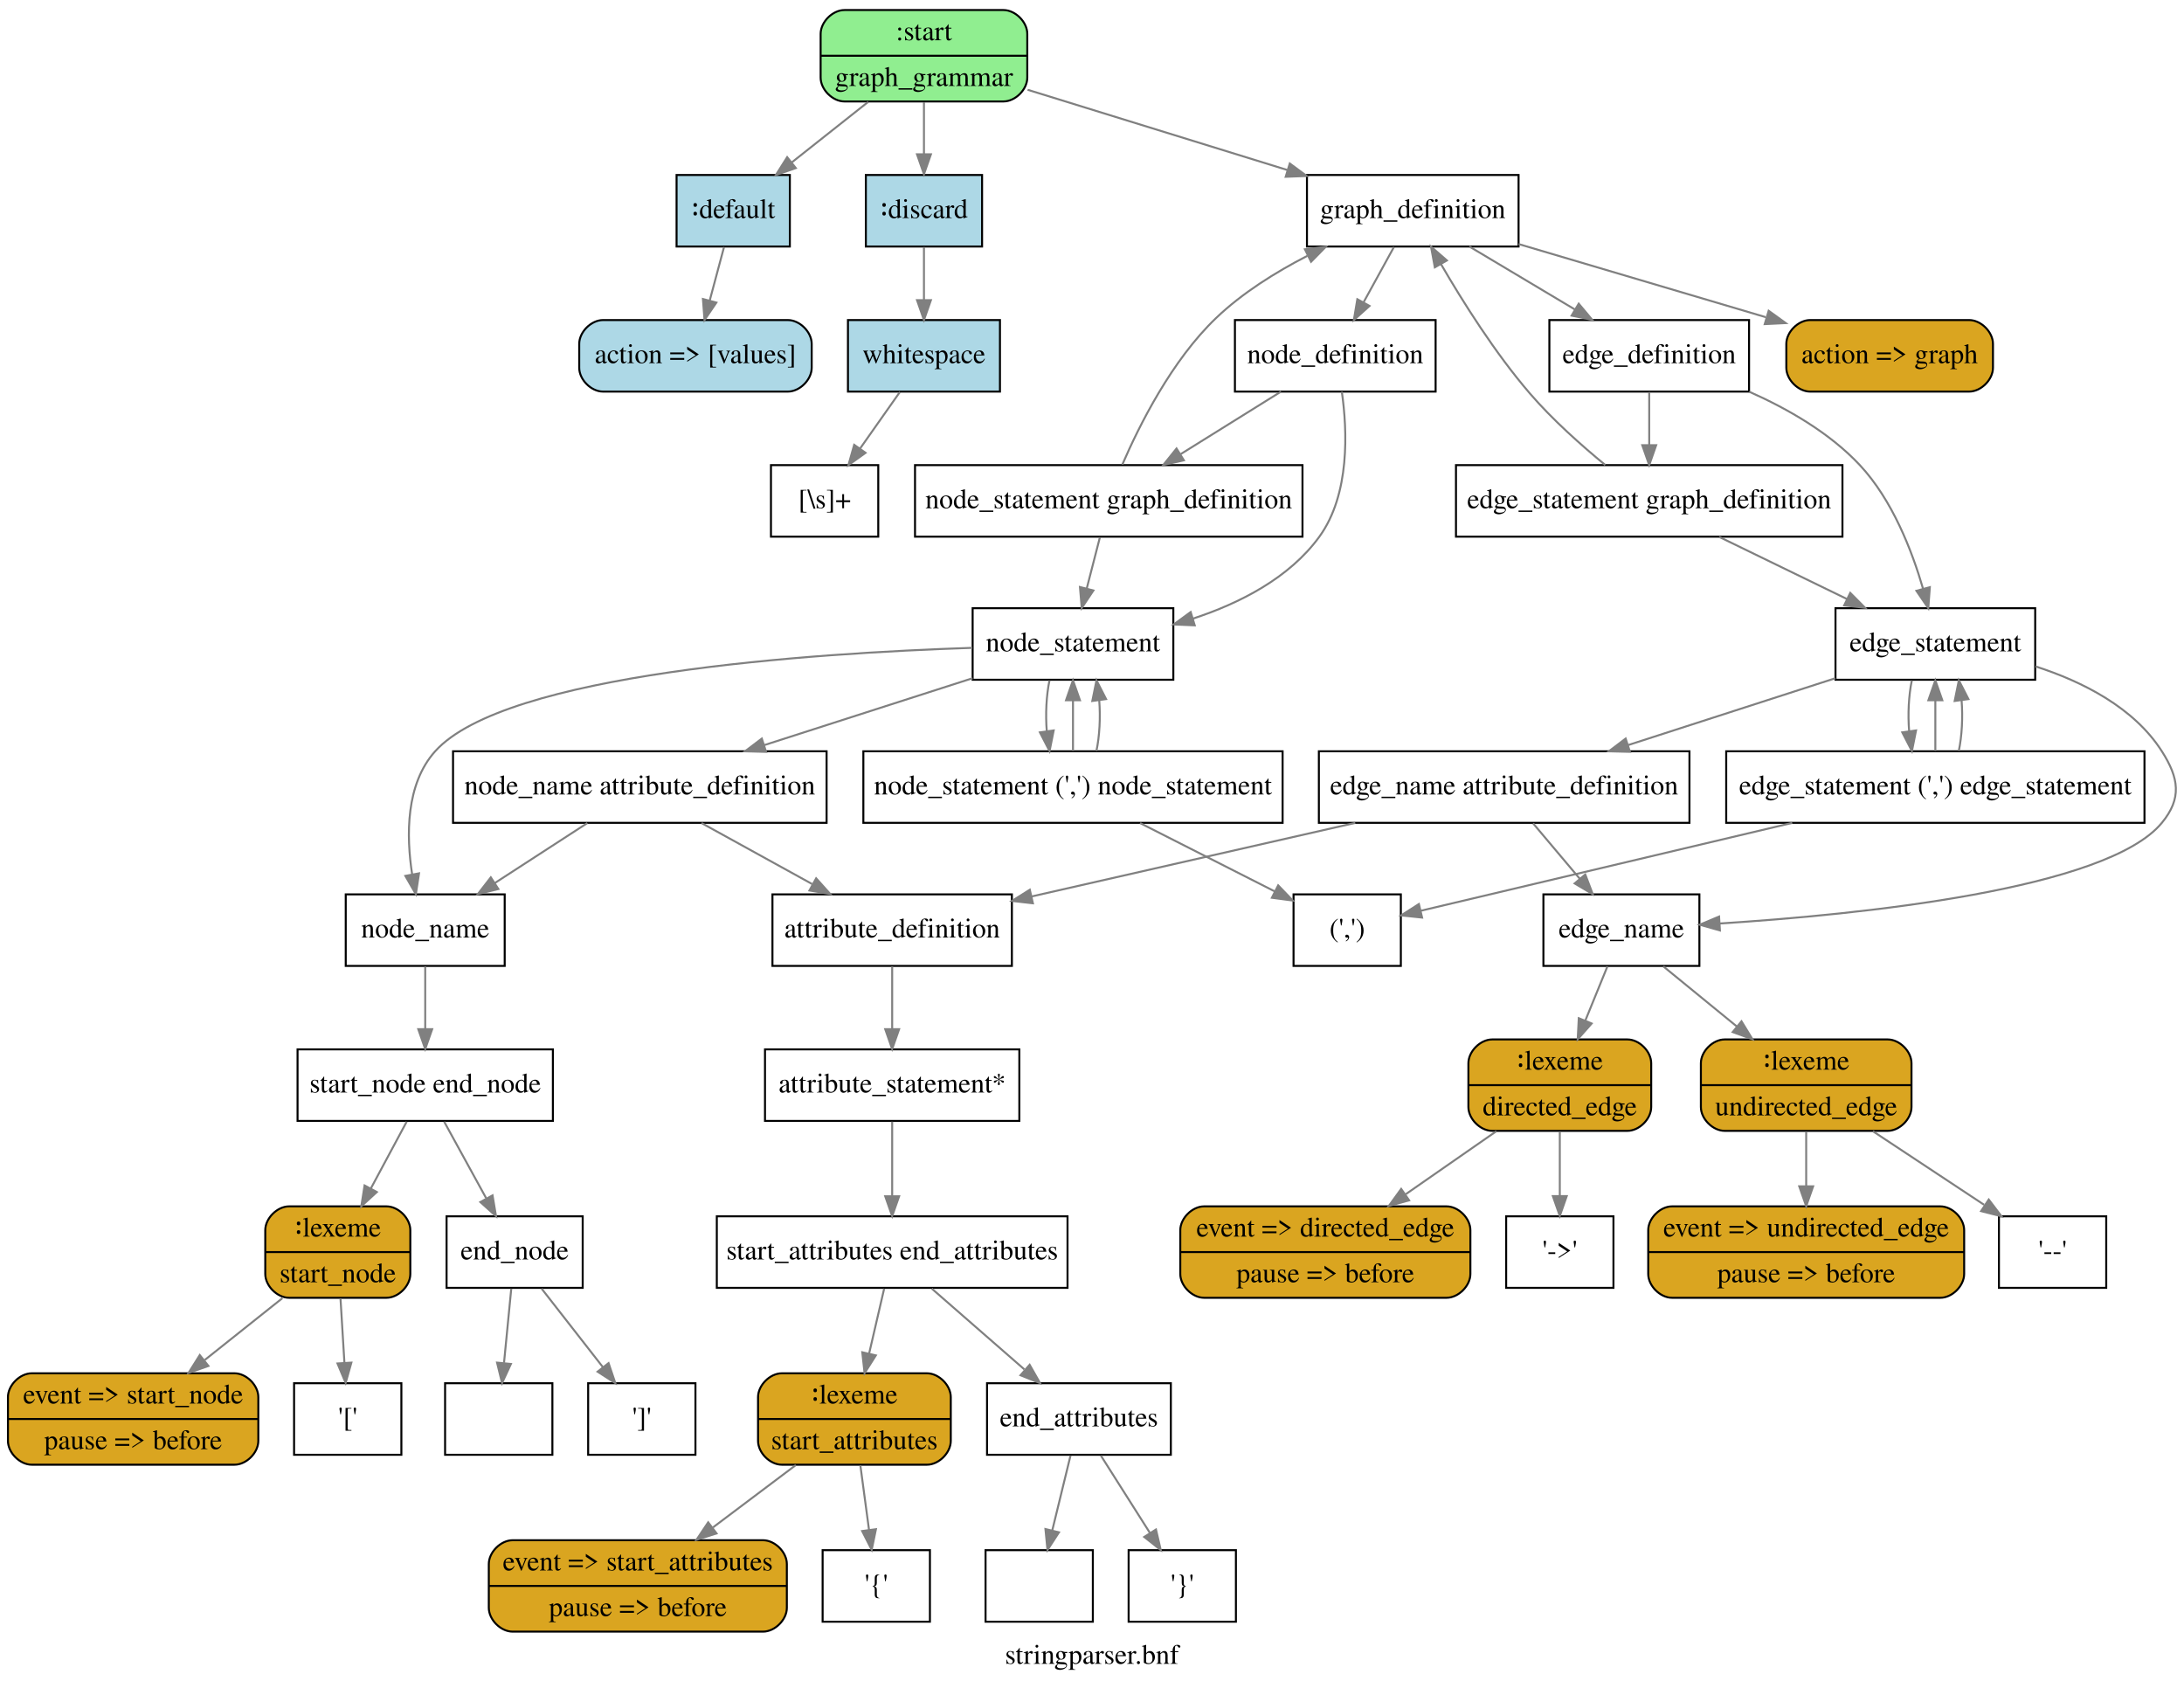
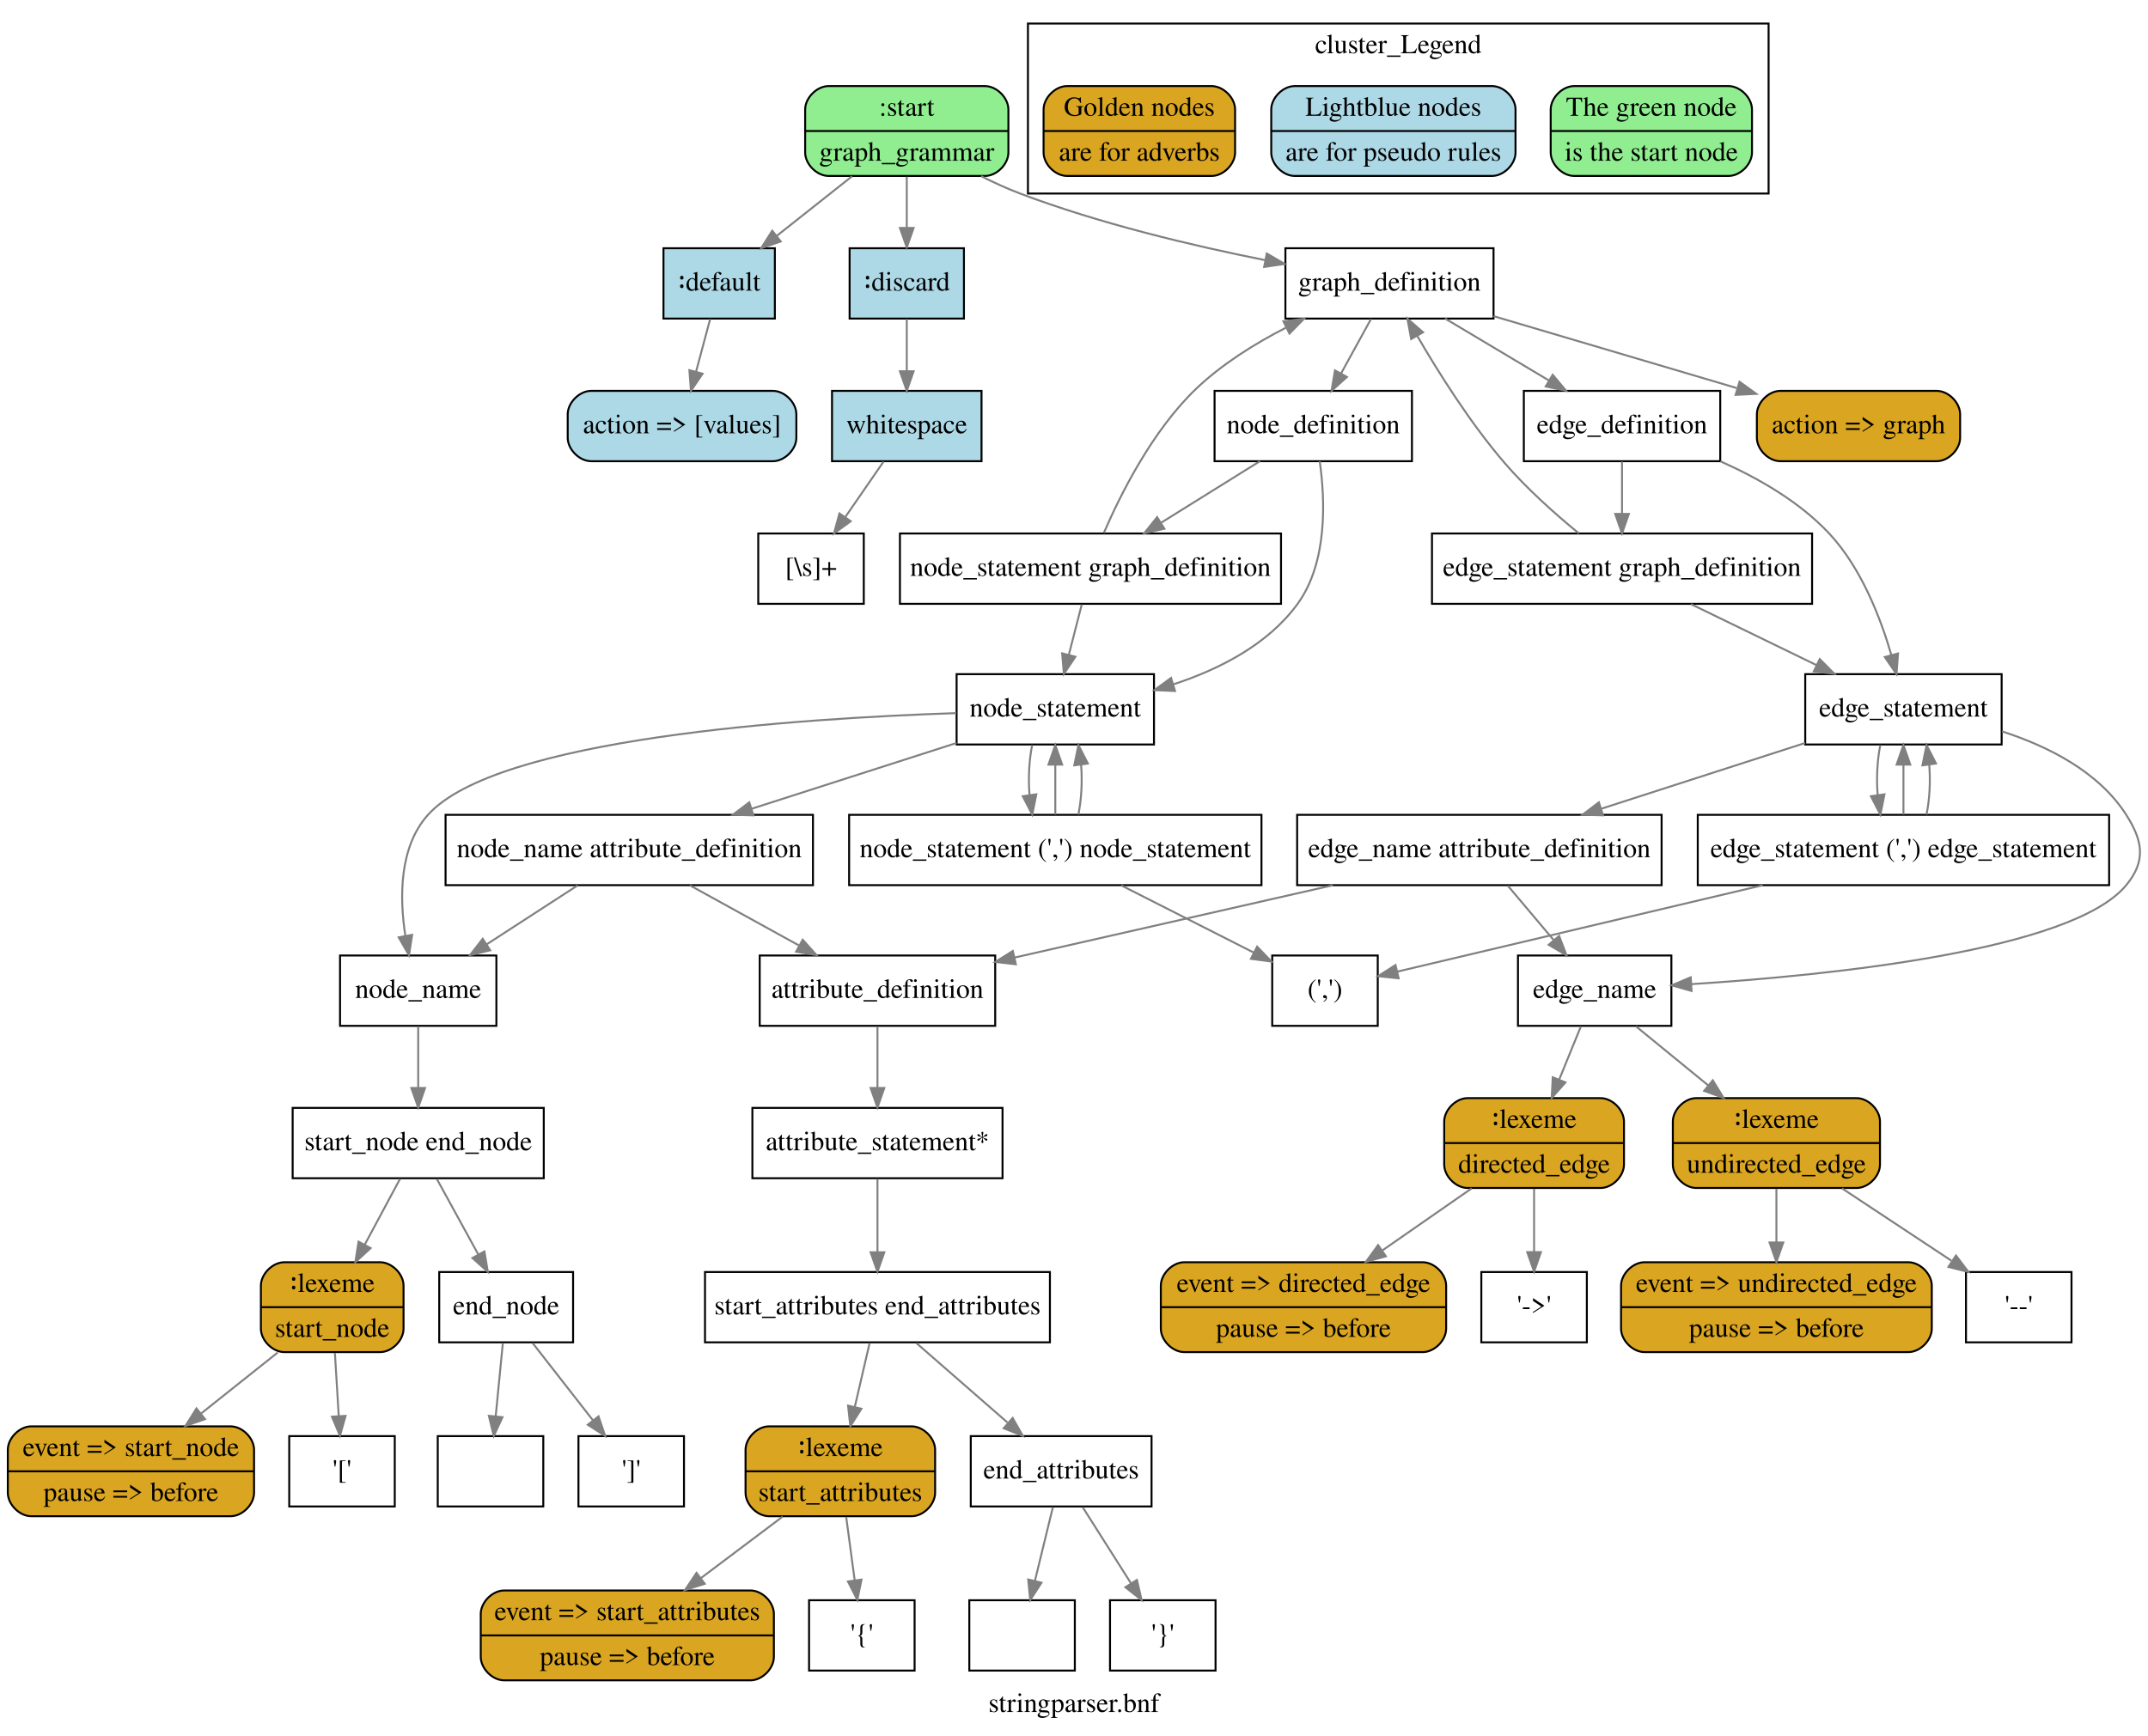
- <svg xmlns="http://www.w3.org/2000/svg" width="1099pt" height="849pt" viewBox="0.00 0.00 1099.14 849.00">
-   <g id="graph0" class="graph" transform="scale(1 1) rotate(0) translate(4 845)">
-     <polygon fill="white" stroke="white" points="-4,5 -4,-845 1096.14,-845 1096.14,5 -4,5" />
+ <svg xmlns="http://www.w3.org/2000/svg" width="1099pt" height="888pt" viewBox="0.00 0.00 1099.14 888.00">
+   <g id="graph0" class="graph" transform="scale(1 1) rotate(0) translate(4 884)">
+     <polygon fill="white" stroke="white" points="-4,5 -4,-884 1096.14,-884 1096.14,5 -4,5" />
    <text text-anchor="middle" x="545.57" y="-7.8" font-family="Times,serif" font-size="14.00">stringparser.bnf</text>
+     <g id="clust1" class="cluster">
+       <polygon fill="none" stroke="black" points="522,-785 522,-872 901,-872 901,-785 522,-785" />
+       <text text-anchor="middle" x="711.5" y="-856.8" font-family="Times,serif" font-size="14.00">cluster_Legend</text>
+     </g>
    <g id="node1" class="node">
-       <path fill="lightgreen" stroke="black" d="M421,-794C421,-794 501,-794 501,-794 507,-794 513,-800 513,-806 513,-806 513,-828 513,-828 513,-834 507,-840 501,-840 501,-840 421,-840 421,-840 415,-840 409,-834 409,-828 409,-828 409,-806 409,-806 409,-800 415,-794 421,-794" />
-       <text text-anchor="middle" x="461" y="-824.8" font-family="Times,serif" font-size="14.00">:start</text>
-       <polyline fill="none" stroke="black" points="409,-817 513,-817 " />
-       <text text-anchor="middle" x="461" y="-801.8" font-family="Times,serif" font-size="14.00">graph_grammar</text>
+       <path fill="lightgreen" stroke="black" d="M420,-794C420,-794 500,-794 500,-794 506,-794 512,-800 512,-806 512,-806 512,-828 512,-828 512,-834 506,-840 500,-840 500,-840 420,-840 420,-840 414,-840 408,-834 408,-828 408,-828 408,-806 408,-806 408,-800 414,-794 420,-794" />
+       <text text-anchor="middle" x="460" y="-824.8" font-family="Times,serif" font-size="14.00">:start</text>
+       <polyline fill="none" stroke="black" points="408,-817 512,-817 " />
+       <text text-anchor="middle" x="460" y="-801.8" font-family="Times,serif" font-size="14.00">graph_grammar</text>
    </g>
    <g id="node2" class="node">
-       <polygon fill="lightblue" stroke="black" points="393.5,-757 336.5,-757 336.5,-721 393.5,-721 393.5,-757" />
-       <text text-anchor="middle" x="365" y="-735.3" font-family="Times,serif" font-size="14.00">꞉default</text>
+       <polygon fill="lightblue" stroke="black" points="392.5,-757 335.5,-757 335.5,-721 392.5,-721 392.5,-757" />
+       <text text-anchor="middle" x="364" y="-735.3" font-family="Times,serif" font-size="14.00">꞉default</text>
    </g>
    <g id="edge1" class="edge">
-       <path fill="none" stroke="grey" d="M432.975,-793.813C420.924,-784.273 406.828,-773.114 394.607,-763.439" />
-       <polygon fill="grey" stroke="grey" points="396.507,-760.479 386.494,-757.016 392.162,-765.967 396.507,-760.479" />
+       <path fill="none" stroke="grey" d="M431.975,-793.813C419.924,-784.273 405.828,-773.114 393.607,-763.439" />
+       <polygon fill="grey" stroke="grey" points="395.507,-760.479 385.494,-757.016 391.162,-765.967 395.507,-760.479" />
    </g>
    <g id="node4" class="node">
-       <polygon fill="lightblue" stroke="black" points="490.25,-757 431.75,-757 431.75,-721 490.25,-721 490.25,-757" />
-       <text text-anchor="middle" x="461" y="-735.3" font-family="Times,serif" font-size="14.00">꞉discard</text>
+       <polygon fill="lightblue" stroke="black" points="489.25,-757 430.75,-757 430.75,-721 489.25,-721 489.25,-757" />
+       <text text-anchor="middle" x="460" y="-735.3" font-family="Times,serif" font-size="14.00">꞉discard</text>
    </g>
    <g id="edge3" class="edge">
-       <path fill="none" stroke="grey" d="M461,-793.609C461,-785.481 461,-776.2 461,-767.671" />
-       <polygon fill="grey" stroke="grey" points="464.5,-767.412 461,-757.412 457.5,-767.412 464.5,-767.412" />
+       <path fill="none" stroke="grey" d="M460,-793.609C460,-785.481 460,-776.2 460,-767.671" />
+       <polygon fill="grey" stroke="grey" points="463.5,-767.412 460,-757.412 456.5,-767.412 463.5,-767.412" />
    </g>
    <g id="node6" class="node">
      <polygon fill="white" stroke="black" points="760.25,-757 653.75,-757 653.75,-721 760.25,-721 760.25,-757" />
      <text text-anchor="middle" x="707" y="-735.3" font-family="Times,serif" font-size="14.00">graph_definition</text>
    </g>
    <g id="edge5" class="edge">
-       <path fill="none" stroke="grey" d="M513.17,-799.882C551.346,-788.088 603.332,-772.028 643.855,-759.508" />
-       <polygon fill="grey" stroke="grey" points="645.11,-762.784 653.631,-756.488 643.044,-756.096 645.11,-762.784" />
+       <path fill="none" stroke="grey" d="M498.038,-793.897C504.566,-790.621 511.381,-787.509 518,-785 558.506,-769.647 605.936,-758.373 643.149,-750.95" />
+       <polygon fill="grey" stroke="grey" points="644.215,-754.308 653.36,-748.958 642.875,-747.437 644.215,-754.308" />
    </g>
    <g id="node3" class="node">
-       <path fill="lightblue" stroke="black" d="M299.5,-648C299.5,-648 392.5,-648 392.5,-648 398.5,-648 404.5,-654 404.5,-660 404.5,-660 404.5,-672 404.5,-672 404.5,-678 398.5,-684 392.5,-684 392.5,-684 299.5,-684 299.5,-684 293.5,-684 287.5,-678 287.5,-672 287.5,-672 287.5,-660 287.5,-660 287.5,-654 293.5,-648 299.5,-648" />
-       <text text-anchor="middle" x="346" y="-662.3" font-family="Times,serif" font-size="14.00">action =&gt; [values]</text>
+       <path fill="lightblue" stroke="black" d="M298.5,-648C298.5,-648 391.5,-648 391.5,-648 397.5,-648 403.5,-654 403.5,-660 403.5,-660 403.5,-672 403.5,-672 403.5,-678 397.5,-684 391.5,-684 391.5,-684 298.5,-684 298.5,-684 292.5,-684 286.5,-678 286.5,-672 286.5,-672 286.5,-660 286.5,-660 286.5,-654 292.5,-648 298.5,-648" />
+       <text text-anchor="middle" x="345" y="-662.3" font-family="Times,serif" font-size="14.00">action =&gt; [values]</text>
    </g>
    <g id="edge2" class="edge">
-       <path fill="none" stroke="grey" d="M360.401,-720.813C358.23,-712.702 355.59,-702.836 353.166,-693.777" />
-       <polygon fill="grey" stroke="grey" points="356.523,-692.784 350.557,-684.029 349.761,-694.594 356.523,-692.784" />
+       <path fill="none" stroke="grey" d="M359.401,-720.813C357.23,-712.702 354.59,-702.836 352.166,-693.777" />
+       <polygon fill="grey" stroke="grey" points="355.523,-692.784 349.557,-684.029 348.761,-694.594 355.523,-692.784" />
    </g>
    <g id="node5" class="node">
-       <polygon fill="lightblue" stroke="black" points="499.25,-684 422.75,-684 422.75,-648 499.25,-648 499.25,-684" />
-       <text text-anchor="middle" x="461" y="-662.3" font-family="Times,serif" font-size="14.00">whitespace</text>
+       <polygon fill="lightblue" stroke="black" points="498.25,-684 421.75,-684 421.75,-648 498.25,-648 498.25,-684" />
+       <text text-anchor="middle" x="460" y="-662.3" font-family="Times,serif" font-size="14.00">whitespace</text>
    </g>
    <g id="edge4" class="edge">
-       <path fill="none" stroke="grey" d="M461,-720.813C461,-712.789 461,-703.047 461,-694.069" />
-       <polygon fill="grey" stroke="grey" points="464.5,-694.029 461,-684.029 457.5,-694.029 464.5,-694.029" />
+       <path fill="none" stroke="grey" d="M460,-720.813C460,-712.789 460,-703.047 460,-694.069" />
+       <polygon fill="grey" stroke="grey" points="463.5,-694.029 460,-684.029 456.5,-694.029 463.5,-694.029" />
    </g>
    <g id="node43" class="node">
      <polygon fill="white" stroke="black" points="438,-611 384,-611 384,-575 438,-575 438,-611" />
      <text text-anchor="middle" x="411" y="-589.3" font-family="Times,serif" font-size="14.00">[\s]+</text>
    </g>
    <g id="edge54" class="edge">
-       <path fill="none" stroke="grey" d="M448.896,-647.813C442.878,-639.266 435.486,-628.769 428.833,-619.323" />
-       <polygon fill="grey" stroke="grey" points="431.612,-617.19 422.992,-611.029 425.888,-621.22 431.612,-617.19" />
+       <path fill="none" stroke="grey" d="M448.138,-647.813C442.24,-639.266 434.996,-628.769 428.476,-619.323" />
+       <polygon fill="grey" stroke="grey" points="431.313,-617.271 422.752,-611.029 425.552,-621.247 431.313,-617.271" />
    </g>
    <g id="node7" class="node">
      <path fill="#daa520" stroke="black" d="M907,-648C907,-648 987,-648 987,-648 993,-648 999,-654 999,-660 999,-660 999,-672 999,-672 999,-678 993,-684 987,-684 987,-684 907,-684 907,-684 901,-684 895,-678 895,-672 895,-672 895,-660 895,-660 895,-654 901,-648 907,-648" />
      <text text-anchor="middle" x="947" y="-662.3" font-family="Times,serif" font-size="14.00">action =&gt; graph</text>
    </g>
    <g id="edge6" class="edge">
      <path fill="none" stroke="grey" d="M760.264,-722.243C797.027,-711.367 846.043,-696.866 884.632,-685.451" />
      <polygon fill="grey" stroke="grey" points="886.115,-688.662 894.711,-682.469 884.129,-681.95 886.115,-688.662" />
    </g>
    <g id="node8" class="node">
      <polygon fill="white" stroke="black" points="718.5,-684 617.5,-684 617.5,-648 718.5,-648 718.5,-684" />
      <text text-anchor="middle" x="668" y="-662.3" font-family="Times,serif" font-size="14.00">node_definition</text>
    </g>
    <g id="edge7" class="edge">
      <path fill="none" stroke="grey" d="M697.559,-720.813C692.96,-712.441 687.334,-702.197 682.228,-692.903" />
      <polygon fill="grey" stroke="grey" points="685.236,-691.109 677.354,-684.029 679.101,-694.479 685.236,-691.109" />
    </g>
    <g id="node9" class="node">
      <polygon fill="white" stroke="black" points="876.25,-684 775.75,-684 775.75,-648 876.25,-648 876.25,-684" />
      <text text-anchor="middle" x="826" y="-662.3" font-family="Times,serif" font-size="14.00">edge_definition</text>
    </g>
    <g id="edge8" class="edge">
      <path fill="none" stroke="grey" d="M735.503,-720.994C751.43,-711.491 771.467,-699.536 788.637,-689.292" />
      <polygon fill="grey" stroke="grey" points="790.522,-692.243 797.317,-684.114 786.936,-686.232 790.522,-692.243" />
    </g>
    <g id="node10" class="node">
      <polygon fill="white" stroke="black" points="586.5,-539 485.5,-539 485.5,-503 586.5,-503 586.5,-539" />
      <text text-anchor="middle" x="536" y="-517.3" font-family="Times,serif" font-size="14.00">node_statement</text>
    </g>
    <g id="edge9" class="edge">
      <path fill="none" stroke="grey" d="M671.301,-647.968C674.087,-628.423 675.478,-596.329 660,-575 644.893,-554.183 619.915,-541.472 596.321,-533.744" />
      <polygon fill="grey" stroke="grey" points="597.262,-530.372 586.677,-530.825 595.234,-537.072 597.262,-530.372" />
    </g>
    <g id="node11" class="node">
      <polygon fill="white" stroke="black" points="651.5,-611 456.5,-611 456.5,-575 651.5,-575 651.5,-611" />
      <text text-anchor="middle" x="554" y="-589.3" font-family="Times,serif" font-size="14.00">node_statement graph_definition</text>
    </g>
    <g id="edge10" class="edge">
      <path fill="none" stroke="grey" d="M640.694,-647.994C625.577,-638.579 606.593,-626.755 590.247,-616.575" />
      <polygon fill="grey" stroke="grey" points="591.817,-613.429 581.478,-611.114 588.116,-619.371 591.817,-613.429" />
    </g>
    <g id="node24" class="node">
      <polygon fill="white" stroke="black" points="1020.25,-539 919.75,-539 919.75,-503 1020.25,-503 1020.25,-539" />
      <text text-anchor="middle" x="970" y="-517.3" font-family="Times,serif" font-size="14.00">edge_statement</text>
    </g>
    <g id="edge28" class="edge">
      <path fill="none" stroke="grey" d="M876.32,-647.944C895.721,-639.341 916.84,-627.221 932,-611 948.336,-593.52 958.256,-567.947 963.844,-548.694" />
      <polygon fill="grey" stroke="grey" points="967.231,-549.575 966.448,-539.009 960.471,-547.757 967.231,-549.575" />
    </g>
    <g id="node25" class="node">
      <polygon fill="white" stroke="black" points="923.25,-611 728.75,-611 728.75,-575 923.25,-575 923.25,-611" />
      <text text-anchor="middle" x="826" y="-589.3" font-family="Times,serif" font-size="14.00">edge_statement graph_definition</text>
    </g>
    <g id="edge29" class="edge">
      <path fill="none" stroke="grey" d="M826,-647.813C826,-639.789 826,-630.047 826,-621.069" />
      <polygon fill="grey" stroke="grey" points="829.5,-621.029 826,-611.029 822.5,-621.029 829.5,-621.029" />
    </g>
    <g id="node12" class="node">
      <polygon fill="white" stroke="black" points="250,-395 170,-395 170,-359 250,-359 250,-395" />
      <text text-anchor="middle" x="210" y="-373.3" font-family="Times,serif" font-size="14.00">node_name</text>
    </g>
    <g id="edge13" class="edge">
      <path fill="none" stroke="grey" d="M485.323,-519.057C404.059,-516.381 250.142,-506.139 215,-467 200.189,-450.504 200.388,-424.601 203.437,-404.984" />
      <polygon fill="grey" stroke="grey" points="206.886,-405.581 205.286,-395.108 200.005,-404.293 206.886,-405.581" />
    </g>
    <g id="node13" class="node">
      <polygon fill="white" stroke="black" points="412,-467 224,-467 224,-431 412,-431 412,-467" />
      <text text-anchor="middle" x="318" y="-445.3" font-family="Times,serif" font-size="14.00">node_name attribute_definition</text>
    </g>
    <g id="edge14" class="edge">
      <path fill="none" stroke="grey" d="M485.438,-503.765C454.186,-493.729 413.832,-480.772 380.572,-470.092" />
      <polygon fill="grey" stroke="grey" points="381.537,-466.726 370.946,-467.001 379.397,-473.391 381.537,-466.726" />
    </g>
    <g id="node15" class="node">
      <polygon fill="white" stroke="black" points="641.5,-467 430.5,-467 430.5,-431 641.5,-431 641.5,-467" />
      <text text-anchor="middle" x="536" y="-445.3" font-family="Times,serif" font-size="14.00">node_statement (',') node_statement</text>
    </g>
    <g id="edge17" class="edge">
      <path fill="none" stroke="grey" d="M524.169,-502.697C522.577,-494.983 522.124,-485.712 522.809,-477.112" />
      <polygon fill="grey" stroke="grey" points="526.29,-477.493 524.21,-467.104 519.358,-476.523 526.29,-477.493" />
    </g>
    <g id="edge11" class="edge">
      <path fill="none" stroke="grey" d="M549.551,-574.697C547.545,-566.898 545.131,-557.509 542.899,-548.829" />
      <polygon fill="grey" stroke="grey" points="546.278,-547.918 540.398,-539.104 539.499,-549.661 546.278,-547.918" />
    </g>
    <g id="edge12" class="edge">
      <path fill="none" stroke="grey" d="M560.851,-611.302C569.414,-631.14 585.701,-663.662 608,-685 621.188,-697.619 637.971,-708.097 653.956,-716.312" />
      <polygon fill="grey" stroke="grey" points="652.724,-719.607 663.242,-720.887 655.818,-713.328 652.724,-719.607" />
    </g>
    <g id="node17" class="node">
      <polygon fill="white" stroke="black" points="274.25,-317 145.75,-317 145.75,-281 274.25,-281 274.25,-317" />
      <text text-anchor="middle" x="210" y="-295.3" font-family="Times,serif" font-size="14.00">start_node end_node</text>
    </g>
    <g id="edge21" class="edge">
      <path fill="none" stroke="grey" d="M210,-358.754C210,-349.523 210,-337.935 210,-327.495" />
      <polygon fill="grey" stroke="grey" points="213.5,-327.177 210,-317.177 206.5,-327.177 213.5,-327.177" />
    </g>
    <g id="edge15" class="edge">
      <path fill="none" stroke="grey" d="M291.58,-430.876C277.59,-421.808 260.224,-410.552 245.114,-400.759" />
      <polygon fill="grey" stroke="grey" points="246.817,-397.692 236.521,-395.19 243.009,-403.566 246.817,-397.692" />
    </g>
    <g id="node14" class="node">
      <polygon fill="white" stroke="black" points="505.25,-395 384.75,-395 384.75,-359 505.25,-359 505.25,-395" />
      <text text-anchor="middle" x="445" y="-373.3" font-family="Times,serif" font-size="14.00">attribute_definition</text>
    </g>
    <g id="edge16" class="edge">
      <path fill="none" stroke="grey" d="M349.068,-430.876C365.827,-421.639 386.706,-410.131 404.702,-400.212" />
      <polygon fill="grey" stroke="grey" points="406.745,-403.082 413.813,-395.19 403.366,-396.952 406.745,-403.082" />
    </g>
    <g id="node35" class="node">
      <polygon fill="white" stroke="black" points="509,-317 381,-317 381,-281 509,-281 509,-317" />
      <text text-anchor="middle" x="445" y="-295.3" font-family="Times,serif" font-size="14.00">attribute_statement*</text>
    </g>
    <g id="edge46" class="edge">
      <path fill="none" stroke="grey" d="M445,-358.754C445,-349.523 445,-337.935 445,-327.495" />
      <polygon fill="grey" stroke="grey" points="448.5,-327.177 445,-317.177 441.5,-327.177 448.5,-327.177" />
    </g>
    <g id="edge18" class="edge">
      <path fill="none" stroke="grey" d="M536,-467.104C536,-474.791 536,-484.054 536,-492.665" />
      <polygon fill="grey" stroke="grey" points="532.5,-492.697 536,-502.697 539.5,-492.697 532.5,-492.697" />
    </g>
    <g id="node16" class="node">
      <polygon fill="white" stroke="black" points="701,-395 647,-395 647,-359 701,-359 701,-395" />
      <text text-anchor="middle" x="674" y="-373.3" font-family="Times,serif" font-size="14.00">(',')</text>
    </g>
    <g id="edge19" class="edge">
      <path fill="none" stroke="grey" d="M569.759,-430.876C590.333,-420.44 616.622,-407.105 637.652,-396.438" />
      <polygon fill="grey" stroke="grey" points="639.272,-399.54 646.607,-391.895 636.105,-393.298 639.272,-399.54" />
    </g>
    <g id="edge20" class="edge">
      <path fill="none" stroke="grey" d="M547.79,-467.104C549.401,-474.791 549.874,-484.054 549.208,-492.665" />
      <polygon fill="grey" stroke="grey" points="545.724,-492.314 547.831,-502.697 552.659,-493.265 545.724,-492.314" />
    </g>
    <g id="node18" class="node">
      <path fill="#daa520" stroke="black" d="M141.5,-192C141.5,-192 190.5,-192 190.5,-192 196.5,-192 202.5,-198 202.5,-204 202.5,-204 202.5,-226 202.5,-226 202.5,-232 196.5,-238 190.5,-238 190.5,-238 141.5,-238 141.5,-238 135.5,-238 129.5,-232 129.5,-226 129.5,-226 129.5,-204 129.5,-204 129.5,-198 135.5,-192 141.5,-192" />
      <text text-anchor="middle" x="166" y="-222.8" font-family="Times,serif" font-size="14.00">꞉lexeme</text>
      <polyline fill="none" stroke="black" points="129.5,-215 202.5,-215 " />
      <text text-anchor="middle" x="166" y="-199.8" font-family="Times,serif" font-size="14.00">start_node</text>
    </g>
    <g id="edge22" class="edge">
      <path fill="none" stroke="grey" d="M200.669,-280.61C195.414,-270.817 188.696,-258.297 182.576,-246.891" />
      <polygon fill="grey" stroke="grey" points="185.647,-245.212 177.835,-238.055 179.479,-248.522 185.647,-245.212" />
    </g>
    <g id="node20" class="node">
      <polygon fill="white" stroke="black" points="289.25,-233 220.75,-233 220.75,-197 289.25,-197 289.25,-233" />
      <text text-anchor="middle" x="255" y="-211.3" font-family="Times,serif" font-size="14.00">end_node</text>
    </g>
    <g id="edge24" class="edge">
      <path fill="none" stroke="grey" d="M219.543,-280.61C225.67,-269.446 233.741,-254.739 240.634,-242.177" />
      <polygon fill="grey" stroke="grey" points="243.882,-243.534 245.625,-233.084 237.745,-240.167 243.882,-243.534" />
    </g>
    <g id="node19" class="node">
      <path fill="#daa520" stroke="black" d="M12,-108C12,-108 114,-108 114,-108 120,-108 126,-114 126,-120 126,-120 126,-142 126,-142 126,-148 120,-154 114,-154 114,-154 12,-154 12,-154 6,-154 0,-148 0,-142 0,-142 0,-120 0,-120 0,-114 6,-108 12,-108" />
      <text text-anchor="middle" x="63" y="-138.8" font-family="Times,serif" font-size="14.00">event =&gt; start_node</text>
      <polyline fill="none" stroke="black" points="0,-131 126,-131 " />
      <text text-anchor="middle" x="63" y="-115.8" font-family="Times,serif" font-size="14.00">pause =&gt; before</text>
    </g>
    <g id="edge23" class="edge">
      <path fill="none" stroke="grey" d="M138.127,-191.81C126.104,-182.238 111.888,-170.921 99.076,-160.72" />
      <polygon fill="grey" stroke="grey" points="100.899,-157.698 90.896,-154.208 96.539,-163.175 100.899,-157.698" />
    </g>
    <g id="node22" class="node">
      <polygon fill="white" stroke="black" points="198,-149 144,-149 144,-113 198,-113 198,-149" />
      <text text-anchor="middle" x="171" y="-127.3" font-family="Times,serif" font-size="14.00">'['</text>
    </g>
    <g id="edge26" class="edge">
      <path fill="none" stroke="grey" d="M167.366,-191.593C167.971,-181.668 168.689,-169.9 169.326,-159.453" />
      <polygon fill="grey" stroke="grey" points="172.837,-159.372 169.953,-149.177 165.85,-158.946 172.837,-159.372" />
    </g>
    <g id="node21" class="node">
      <polygon fill="white" stroke="black" points="274,-149 220,-149 220,-113 274,-113 274,-149" />
    </g>
    <g id="edge25" class="edge">
      <path fill="none" stroke="grey" d="M253.303,-196.61C252.246,-185.774 250.864,-171.601 249.663,-159.291" />
      <polygon fill="grey" stroke="grey" points="253.121,-158.697 248.667,-149.084 246.154,-159.376 253.121,-158.697" />
    </g>
    <g id="node23" class="node">
      <polygon fill="white" stroke="black" points="346,-149 292,-149 292,-113 346,-113 346,-149" />
      <text text-anchor="middle" x="319" y="-127.3" font-family="Times,serif" font-size="14.00">']'</text>
    </g>
    <g id="edge27" class="edge">
      <path fill="none" stroke="grey" d="M268.573,-196.61C277.542,-185.118 289.442,-169.871 299.429,-157.075" />
      <polygon fill="grey" stroke="grey" points="302.273,-159.12 305.666,-149.084 296.754,-154.814 302.273,-159.12" />
    </g>
    <g id="node26" class="node">
      <polygon fill="white" stroke="black" points="851.25,-395 772.75,-395 772.75,-359 851.25,-359 851.25,-395" />
      <text text-anchor="middle" x="812" y="-373.3" font-family="Times,serif" font-size="14.00">edge_name</text>
    </g>
    <g id="edge32" class="edge">
      <path fill="none" stroke="grey" d="M1020.41,-509.715C1043.99,-502.107 1069.91,-489.081 1084,-467 1092.6,-453.511 1094.17,-443.348 1084,-431 1056.34,-397.424 932.005,-384.837 861.399,-380.34" />
      <polygon fill="grey" stroke="grey" points="861.582,-376.845 851.389,-379.734 861.159,-383.832 861.582,-376.845" />
    </g>
    <g id="node27" class="node">
      <polygon fill="white" stroke="black" points="846.25,-467 659.75,-467 659.75,-431 846.25,-431 846.25,-467" />
      <text text-anchor="middle" x="753" y="-445.3" font-family="Times,serif" font-size="14.00">edge_name attribute_definition</text>
    </g>
    <g id="edge33" class="edge">
      <path fill="none" stroke="grey" d="M919.67,-503.765C888.561,-493.729 848.393,-480.772 815.285,-470.092" />
      <polygon fill="grey" stroke="grey" points="816.294,-466.74 805.703,-467.001 814.145,-473.402 816.294,-466.74" />
    </g>
    <g id="node28" class="node">
      <polygon fill="white" stroke="black" points="1075.25,-467 864.75,-467 864.75,-431 1075.25,-431 1075.25,-467" />
      <text text-anchor="middle" x="970" y="-445.3" font-family="Times,serif" font-size="14.00">edge_statement (',') edge_statement</text>
    </g>
    <g id="edge36" class="edge">
      <path fill="none" stroke="grey" d="M958.169,-502.697C956.577,-494.983 956.124,-485.712 956.809,-477.112" />
      <polygon fill="grey" stroke="grey" points="960.29,-477.493 958.21,-467.104 953.358,-476.523 960.29,-477.493" />
    </g>
    <g id="edge30" class="edge">
      <path fill="none" stroke="grey" d="M861.226,-574.876C880.577,-565.469 904.773,-553.708 925.427,-543.667" />
      <polygon fill="grey" stroke="grey" points="927.175,-546.71 934.638,-539.19 924.114,-540.414 927.175,-546.71" />
    </g>
    <g id="edge31" class="edge">
      <path fill="none" stroke="grey" d="M803.855,-611.092C791.912,-620.894 777.341,-633.839 766,-647 748.466,-667.348 732.153,-693.276 721.144,-712.247" />
      <polygon fill="grey" stroke="grey" points="718.097,-710.525 716.184,-720.946 724.178,-713.993 718.097,-710.525" />
    </g>
    <g id="node29" class="node">
      <path fill="#daa520" stroke="black" d="M747,-276C747,-276 815,-276 815,-276 821,-276 827,-282 827,-288 827,-288 827,-310 827,-310 827,-316 821,-322 815,-322 815,-322 747,-322 747,-322 741,-322 735,-316 735,-310 735,-310 735,-288 735,-288 735,-282 741,-276 747,-276" />
      <text text-anchor="middle" x="781" y="-306.8" font-family="Times,serif" font-size="14.00">꞉lexeme</text>
      <polyline fill="none" stroke="black" points="735,-299 827,-299 " />
      <text text-anchor="middle" x="781" y="-283.8" font-family="Times,serif" font-size="14.00">directed_edge</text>
    </g>
    <g id="edge40" class="edge">
      <path fill="none" stroke="grey" d="M804.966,-358.754C801.678,-350.693 797.656,-340.835 793.854,-331.513" />
      <polygon fill="grey" stroke="grey" points="797.028,-330.028 790.011,-322.091 790.547,-332.672 797.028,-330.028" />
    </g>
    <g id="node31" class="node">
      <path fill="#daa520" stroke="black" d="M864,-276C864,-276 946,-276 946,-276 952,-276 958,-282 958,-288 958,-288 958,-310 958,-310 958,-316 952,-322 946,-322 946,-322 864,-322 864,-322 858,-322 852,-316 852,-310 852,-310 852,-288 852,-288 852,-282 858,-276 864,-276" />
      <text text-anchor="middle" x="905" y="-306.8" font-family="Times,serif" font-size="14.00">꞉lexeme</text>
      <polyline fill="none" stroke="black" points="852,-299 958,-299 " />
      <text text-anchor="middle" x="905" y="-283.8" font-family="Times,serif" font-size="14.00">undirected_edge</text>
    </g>
    <g id="edge42" class="edge">
      <path fill="none" stroke="grey" d="M833.103,-358.754C844.006,-349.845 857.595,-338.739 870.015,-328.59" />
      <polygon fill="grey" stroke="grey" points="872.439,-331.129 877.968,-322.091 868.01,-325.709 872.439,-331.129" />
    </g>
    <g id="edge34" class="edge">
      <path fill="none" stroke="grey" d="M767.584,-430.697C774.658,-422.305 783.283,-412.07 791.045,-402.861" />
      <polygon fill="grey" stroke="grey" points="793.815,-405.006 797.583,-395.104 788.463,-400.495 793.815,-405.006" />
    </g>
    <g id="edge35" class="edge">
      <path fill="none" stroke="grey" d="M678.049,-430.966C628.406,-419.683 563.727,-404.983 515.106,-393.933" />
      <polygon fill="grey" stroke="grey" points="515.823,-390.507 505.296,-391.704 514.271,-397.333 515.823,-390.507" />
    </g>
    <g id="edge37" class="edge">
      <path fill="none" stroke="grey" d="M970,-467.104C970,-474.791 970,-484.054 970,-492.665" />
      <polygon fill="grey" stroke="grey" points="966.5,-492.697 970,-502.697 973.5,-492.697 966.5,-492.697" />
    </g>
    <g id="edge38" class="edge">
      <path fill="none" stroke="grey" d="M897.969,-430.966C838.945,-417.007 757.804,-397.819 711.131,-386.781" />
      <polygon fill="grey" stroke="grey" points="711.694,-383.318 701.157,-384.422 710.083,-390.13 711.694,-383.318" />
    </g>
    <g id="edge39" class="edge">
      <path fill="none" stroke="grey" d="M981.79,-467.104C983.401,-474.791 983.874,-484.054 983.208,-492.665" />
      <polygon fill="grey" stroke="grey" points="979.724,-492.314 981.831,-502.697 986.659,-493.265 979.724,-492.314" />
    </g>
    <g id="node30" class="node">
      <path fill="#daa520" stroke="black" d="M602,-192C602,-192 724,-192 724,-192 730,-192 736,-198 736,-204 736,-204 736,-226 736,-226 736,-232 730,-238 724,-238 724,-238 602,-238 602,-238 596,-238 590,-232 590,-226 590,-226 590,-204 590,-204 590,-198 596,-192 602,-192" />
      <text text-anchor="middle" x="663" y="-222.8" font-family="Times,serif" font-size="14.00">event =&gt; directed_edge</text>
      <polyline fill="none" stroke="black" points="590,-215 736,-215 " />
      <text text-anchor="middle" x="663" y="-199.8" font-family="Times,serif" font-size="14.00">pause =&gt; before</text>
    </g>
    <g id="edge41" class="edge">
      <path fill="none" stroke="grey" d="M749.068,-275.81C735.032,-266.056 718.386,-254.489 703.492,-244.139" />
      <polygon fill="grey" stroke="grey" points="705.167,-241.041 694.958,-238.208 701.173,-246.789 705.167,-241.041" />
    </g>
    <g id="node33" class="node">
      <polygon fill="white" stroke="black" points="808,-233 754,-233 754,-197 808,-197 808,-233" />
      <text text-anchor="middle" x="781" y="-211.3" font-family="Times,serif" font-size="14.00">'-&gt;'</text>
    </g>
    <g id="edge44" class="edge">
      <path fill="none" stroke="grey" d="M781,-275.593C781,-265.668 781,-253.9 781,-243.453" />
      <polygon fill="grey" stroke="grey" points="784.5,-243.177 781,-233.177 777.5,-243.177 784.5,-243.177" />
    </g>
    <g id="node32" class="node">
      <path fill="#daa520" stroke="black" d="M837.5,-192C837.5,-192 972.5,-192 972.5,-192 978.5,-192 984.5,-198 984.5,-204 984.5,-204 984.5,-226 984.5,-226 984.5,-232 978.5,-238 972.5,-238 972.5,-238 837.5,-238 837.5,-238 831.5,-238 825.5,-232 825.5,-226 825.5,-226 825.5,-204 825.5,-204 825.5,-198 831.5,-192 837.5,-192" />
      <text text-anchor="middle" x="905" y="-222.8" font-family="Times,serif" font-size="14.00">event =&gt; undirected_edge</text>
      <polyline fill="none" stroke="black" points="825.5,-215 984.5,-215 " />
      <text text-anchor="middle" x="905" y="-199.8" font-family="Times,serif" font-size="14.00">pause =&gt; before</text>
    </g>
    <g id="edge43" class="edge">
      <path fill="none" stroke="grey" d="M905,-275.593C905,-267.118 905,-257.297 905,-248.104" />
      <polygon fill="grey" stroke="grey" points="908.5,-248.096 905,-238.096 901.5,-248.096 908.5,-248.096" />
    </g>
    <g id="node34" class="node">
      <polygon fill="white" stroke="black" points="1056,-233 1002,-233 1002,-197 1056,-197 1056,-233" />
      <text text-anchor="middle" x="1029" y="-211.3" font-family="Times,serif" font-size="14.00">'--'</text>
    </g>
    <g id="edge45" class="edge">
      <path fill="none" stroke="grey" d="M938.556,-275.81C955.902,-264.339 977.041,-250.36 994.519,-238.802" />
      <polygon fill="grey" stroke="grey" points="996.875,-241.44 1003.29,-233.004 993.014,-235.601 996.875,-241.44" />
    </g>
    <g id="node36" class="node">
      <polygon fill="white" stroke="black" points="533.25,-233 356.75,-233 356.75,-197 533.25,-197 533.25,-233" />
      <text text-anchor="middle" x="445" y="-211.3" font-family="Times,serif" font-size="14.00">start_attributes end_attributes</text>
    </g>
    <g id="edge47" class="edge">
      <path fill="none" stroke="grey" d="M445,-280.61C445,-269.774 445,-255.601 445,-243.291" />
      <polygon fill="grey" stroke="grey" points="448.5,-243.084 445,-233.084 441.5,-243.084 448.5,-243.084" />
    </g>
    <g id="node37" class="node">
      <path fill="#daa520" stroke="black" d="M389.5,-108C389.5,-108 462.5,-108 462.5,-108 468.5,-108 474.5,-114 474.5,-120 474.5,-120 474.5,-142 474.5,-142 474.5,-148 468.5,-154 462.5,-154 462.5,-154 389.5,-154 389.5,-154 383.5,-154 377.5,-148 377.5,-142 377.5,-142 377.5,-120 377.5,-120 377.5,-114 383.5,-108 389.5,-108" />
      <text text-anchor="middle" x="426" y="-138.8" font-family="Times,serif" font-size="14.00">꞉lexeme</text>
      <polyline fill="none" stroke="black" points="377.5,-131 474.5,-131 " />
      <text text-anchor="middle" x="426" y="-115.8" font-family="Times,serif" font-size="14.00">start_attributes</text>
    </g>
    <g id="edge48" class="edge">
      <path fill="none" stroke="grey" d="M440.971,-196.61C438.769,-187.108 435.972,-175.038 433.394,-163.91" />
      <polygon fill="grey" stroke="grey" points="436.777,-163.007 431.11,-154.055 429.958,-164.587 436.777,-163.007" />
    </g>
    <g id="node39" class="node">
      <polygon fill="white" stroke="black" points="585.25,-149 492.75,-149 492.75,-113 585.25,-113 585.25,-149" />
      <text text-anchor="middle" x="539" y="-127.3" font-family="Times,serif" font-size="14.00">end_attributes</text>
    </g>
    <g id="edge50" class="edge">
      <path fill="none" stroke="grey" d="M464.935,-196.61C478.486,-184.789 496.589,-168.997 511.506,-155.984" />
      <polygon fill="grey" stroke="grey" points="514.181,-158.295 519.416,-149.084 509.58,-153.02 514.181,-158.295" />
    </g>
    <g id="node38" class="node">
      <path fill="#daa520" stroke="black" d="M254,-24C254,-24 380,-24 380,-24 386,-24 392,-30 392,-36 392,-36 392,-58 392,-58 392,-64 386,-70 380,-70 380,-70 254,-70 254,-70 248,-70 242,-64 242,-58 242,-58 242,-36 242,-36 242,-30 248,-24 254,-24" />
      <text text-anchor="middle" x="317" y="-54.8" font-family="Times,serif" font-size="14.00">event =&gt; start_attributes</text>
      <polyline fill="none" stroke="black" points="242,-47 392,-47 " />
      <text text-anchor="middle" x="317" y="-31.8" font-family="Times,serif" font-size="14.00">pause =&gt; before</text>
    </g>
    <g id="edge49" class="edge">
      <path fill="none" stroke="grey" d="M396.503,-107.81C383.659,-98.147 368.449,-86.705 354.79,-76.429" />
      <polygon fill="grey" stroke="grey" points="356.616,-73.423 346.521,-70.208 352.408,-79.017 356.616,-73.423" />
    </g>
    <g id="node41" class="node">
      <polygon fill="white" stroke="black" points="464,-65 410,-65 410,-29 464,-29 464,-65" />
      <text text-anchor="middle" x="437" y="-43.3" font-family="Times,serif" font-size="14.00">'{'</text>
    </g>
    <g id="edge52" class="edge">
      <path fill="none" stroke="grey" d="M429.006,-107.593C430.351,-97.564 431.949,-85.652 433.362,-75.123" />
      <polygon fill="grey" stroke="grey" points="436.835,-75.554 434.696,-65.177 429.897,-74.623 436.835,-75.554" />
    </g>
    <g id="node40" class="node">
      <polygon fill="white" stroke="black" points="546,-65 492,-65 492,-29 546,-29 546,-65" />
    </g>
    <g id="edge51" class="edge">
      <path fill="none" stroke="grey" d="M534.759,-112.61C532.089,-101.665 528.589,-87.314 525.566,-74.919" />
      <polygon fill="grey" stroke="grey" points="528.937,-73.97 523.167,-65.084 522.136,-75.628 528.937,-73.97" />
    </g>
    <g id="node42" class="node">
      <polygon fill="white" stroke="black" points="618,-65 564,-65 564,-29 618,-29 618,-65" />
      <text text-anchor="middle" x="591" y="-43.3" font-family="Times,serif" font-size="14.00">'}'</text>
    </g>
    <g id="edge53" class="edge">
      <path fill="none" stroke="grey" d="M550.028,-112.61C557.177,-101.336 566.617,-86.451 574.634,-73.809" />
      <polygon fill="grey" stroke="grey" points="577.767,-75.403 580.166,-65.084 571.855,-71.654 577.767,-75.403" />
    </g>
+     <g id="node44" class="node">
+       <path fill="lightgreen" stroke="black" d="M801.5,-794C801.5,-794 880.5,-794 880.5,-794 886.5,-794 892.5,-800 892.5,-806 892.5,-806 892.5,-828 892.5,-828 892.5,-834 886.5,-840 880.5,-840 880.5,-840 801.5,-840 801.5,-840 795.5,-840 789.5,-834 789.5,-828 789.5,-828 789.5,-806 789.5,-806 789.5,-800 795.5,-794 801.5,-794" />
+       <text text-anchor="middle" x="841" y="-824.8" font-family="Times,serif" font-size="14.00">The green node</text>
+       <polyline fill="none" stroke="black" points="789.5,-817 892.5,-817 " />
+       <text text-anchor="middle" x="841" y="-801.8" font-family="Times,serif" font-size="14.00">is the start node</text>
+     </g>
+     <g id="node45" class="node">
+       <path fill="lightblue" stroke="black" d="M658.5,-794C658.5,-794 759.5,-794 759.5,-794 765.5,-794 771.5,-800 771.5,-806 771.5,-806 771.5,-828 771.5,-828 771.5,-834 765.5,-840 759.5,-840 759.5,-840 658.5,-840 658.5,-840 652.5,-840 646.5,-834 646.5,-828 646.5,-828 646.5,-806 646.5,-806 646.5,-800 652.5,-794 658.5,-794" />
+       <text text-anchor="middle" x="709" y="-824.8" font-family="Times,serif" font-size="14.00">Lightblue nodes</text>
+       <polyline fill="none" stroke="black" points="646.5,-817 771.5,-817 " />
+       <text text-anchor="middle" x="709" y="-801.8" font-family="Times,serif" font-size="14.00">are for pseudo rules</text>
+     </g>
+     <g id="node46" class="node">
+       <path fill="#daa520" stroke="black" d="M542,-794C542,-794 616,-794 616,-794 622,-794 628,-800 628,-806 628,-806 628,-828 628,-828 628,-834 622,-840 616,-840 616,-840 542,-840 542,-840 536,-840 530,-834 530,-828 530,-828 530,-806 530,-806 530,-800 536,-794 542,-794" />
+       <text text-anchor="middle" x="579" y="-824.8" font-family="Times,serif" font-size="14.00">Golden nodes</text>
+       <polyline fill="none" stroke="black" points="530,-817 628,-817 " />
+       <text text-anchor="middle" x="579" y="-801.8" font-family="Times,serif" font-size="14.00">are for adverbs</text>
+     </g>
  </g>
</svg>
